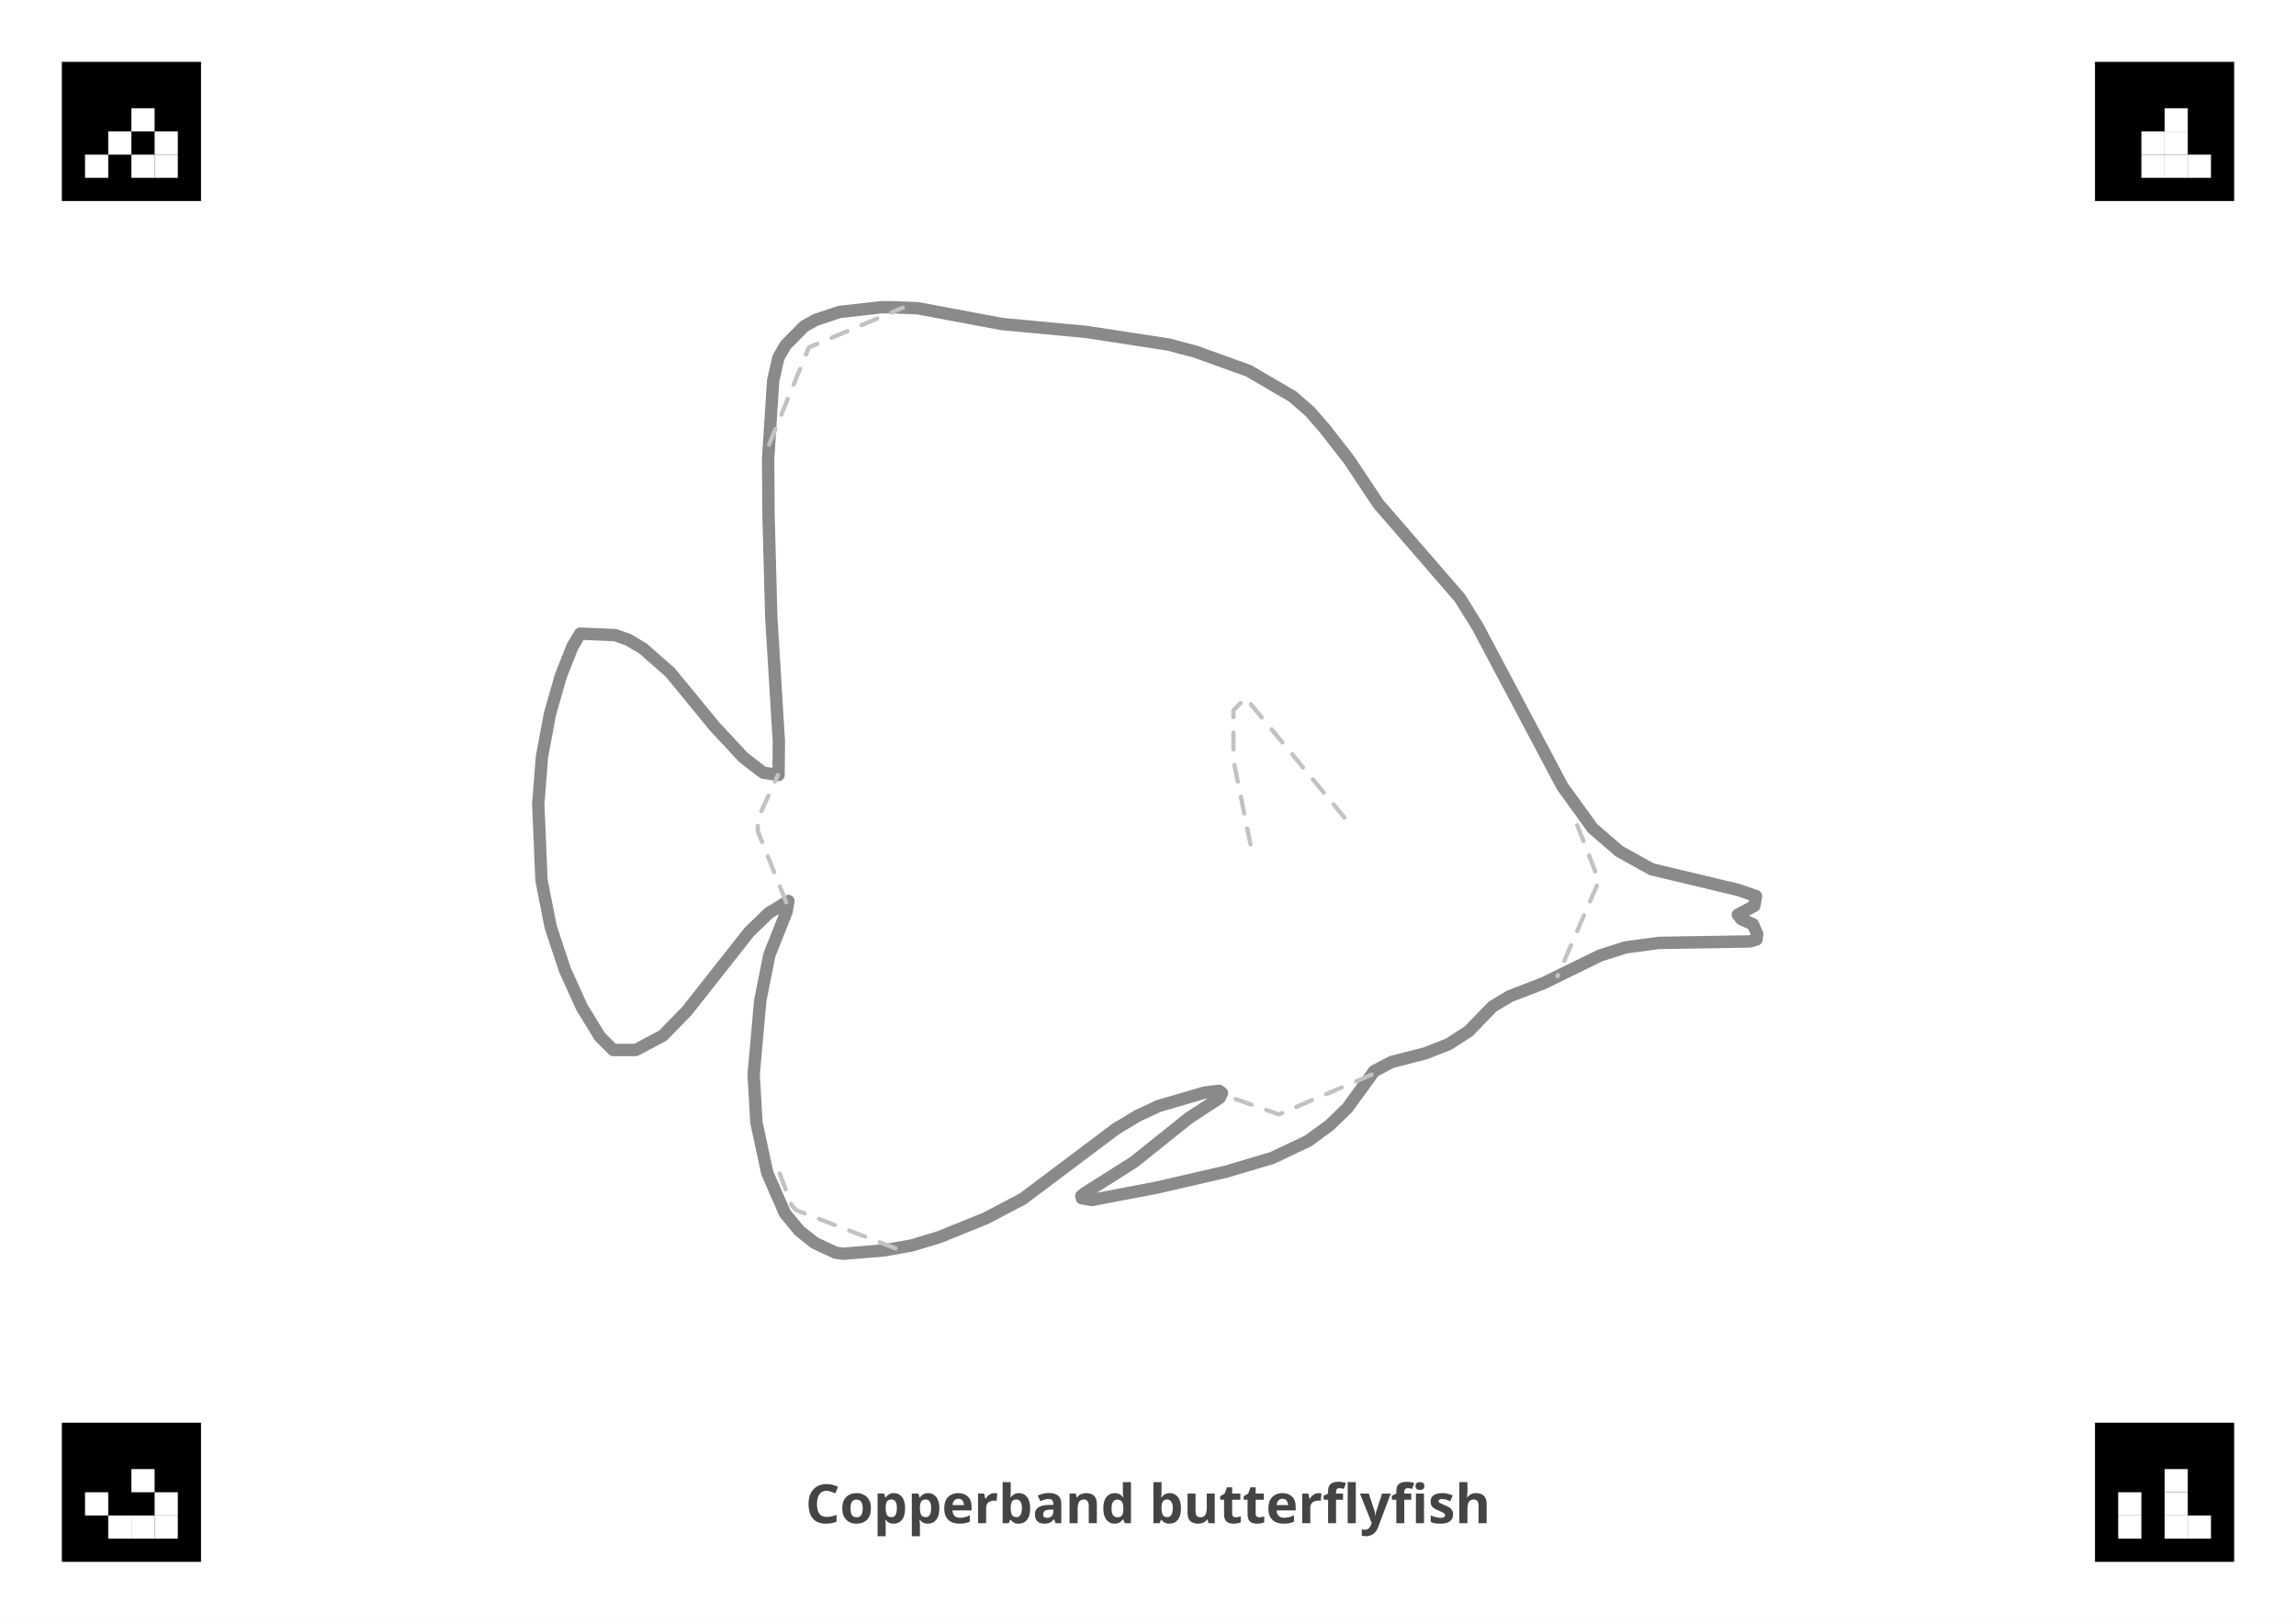
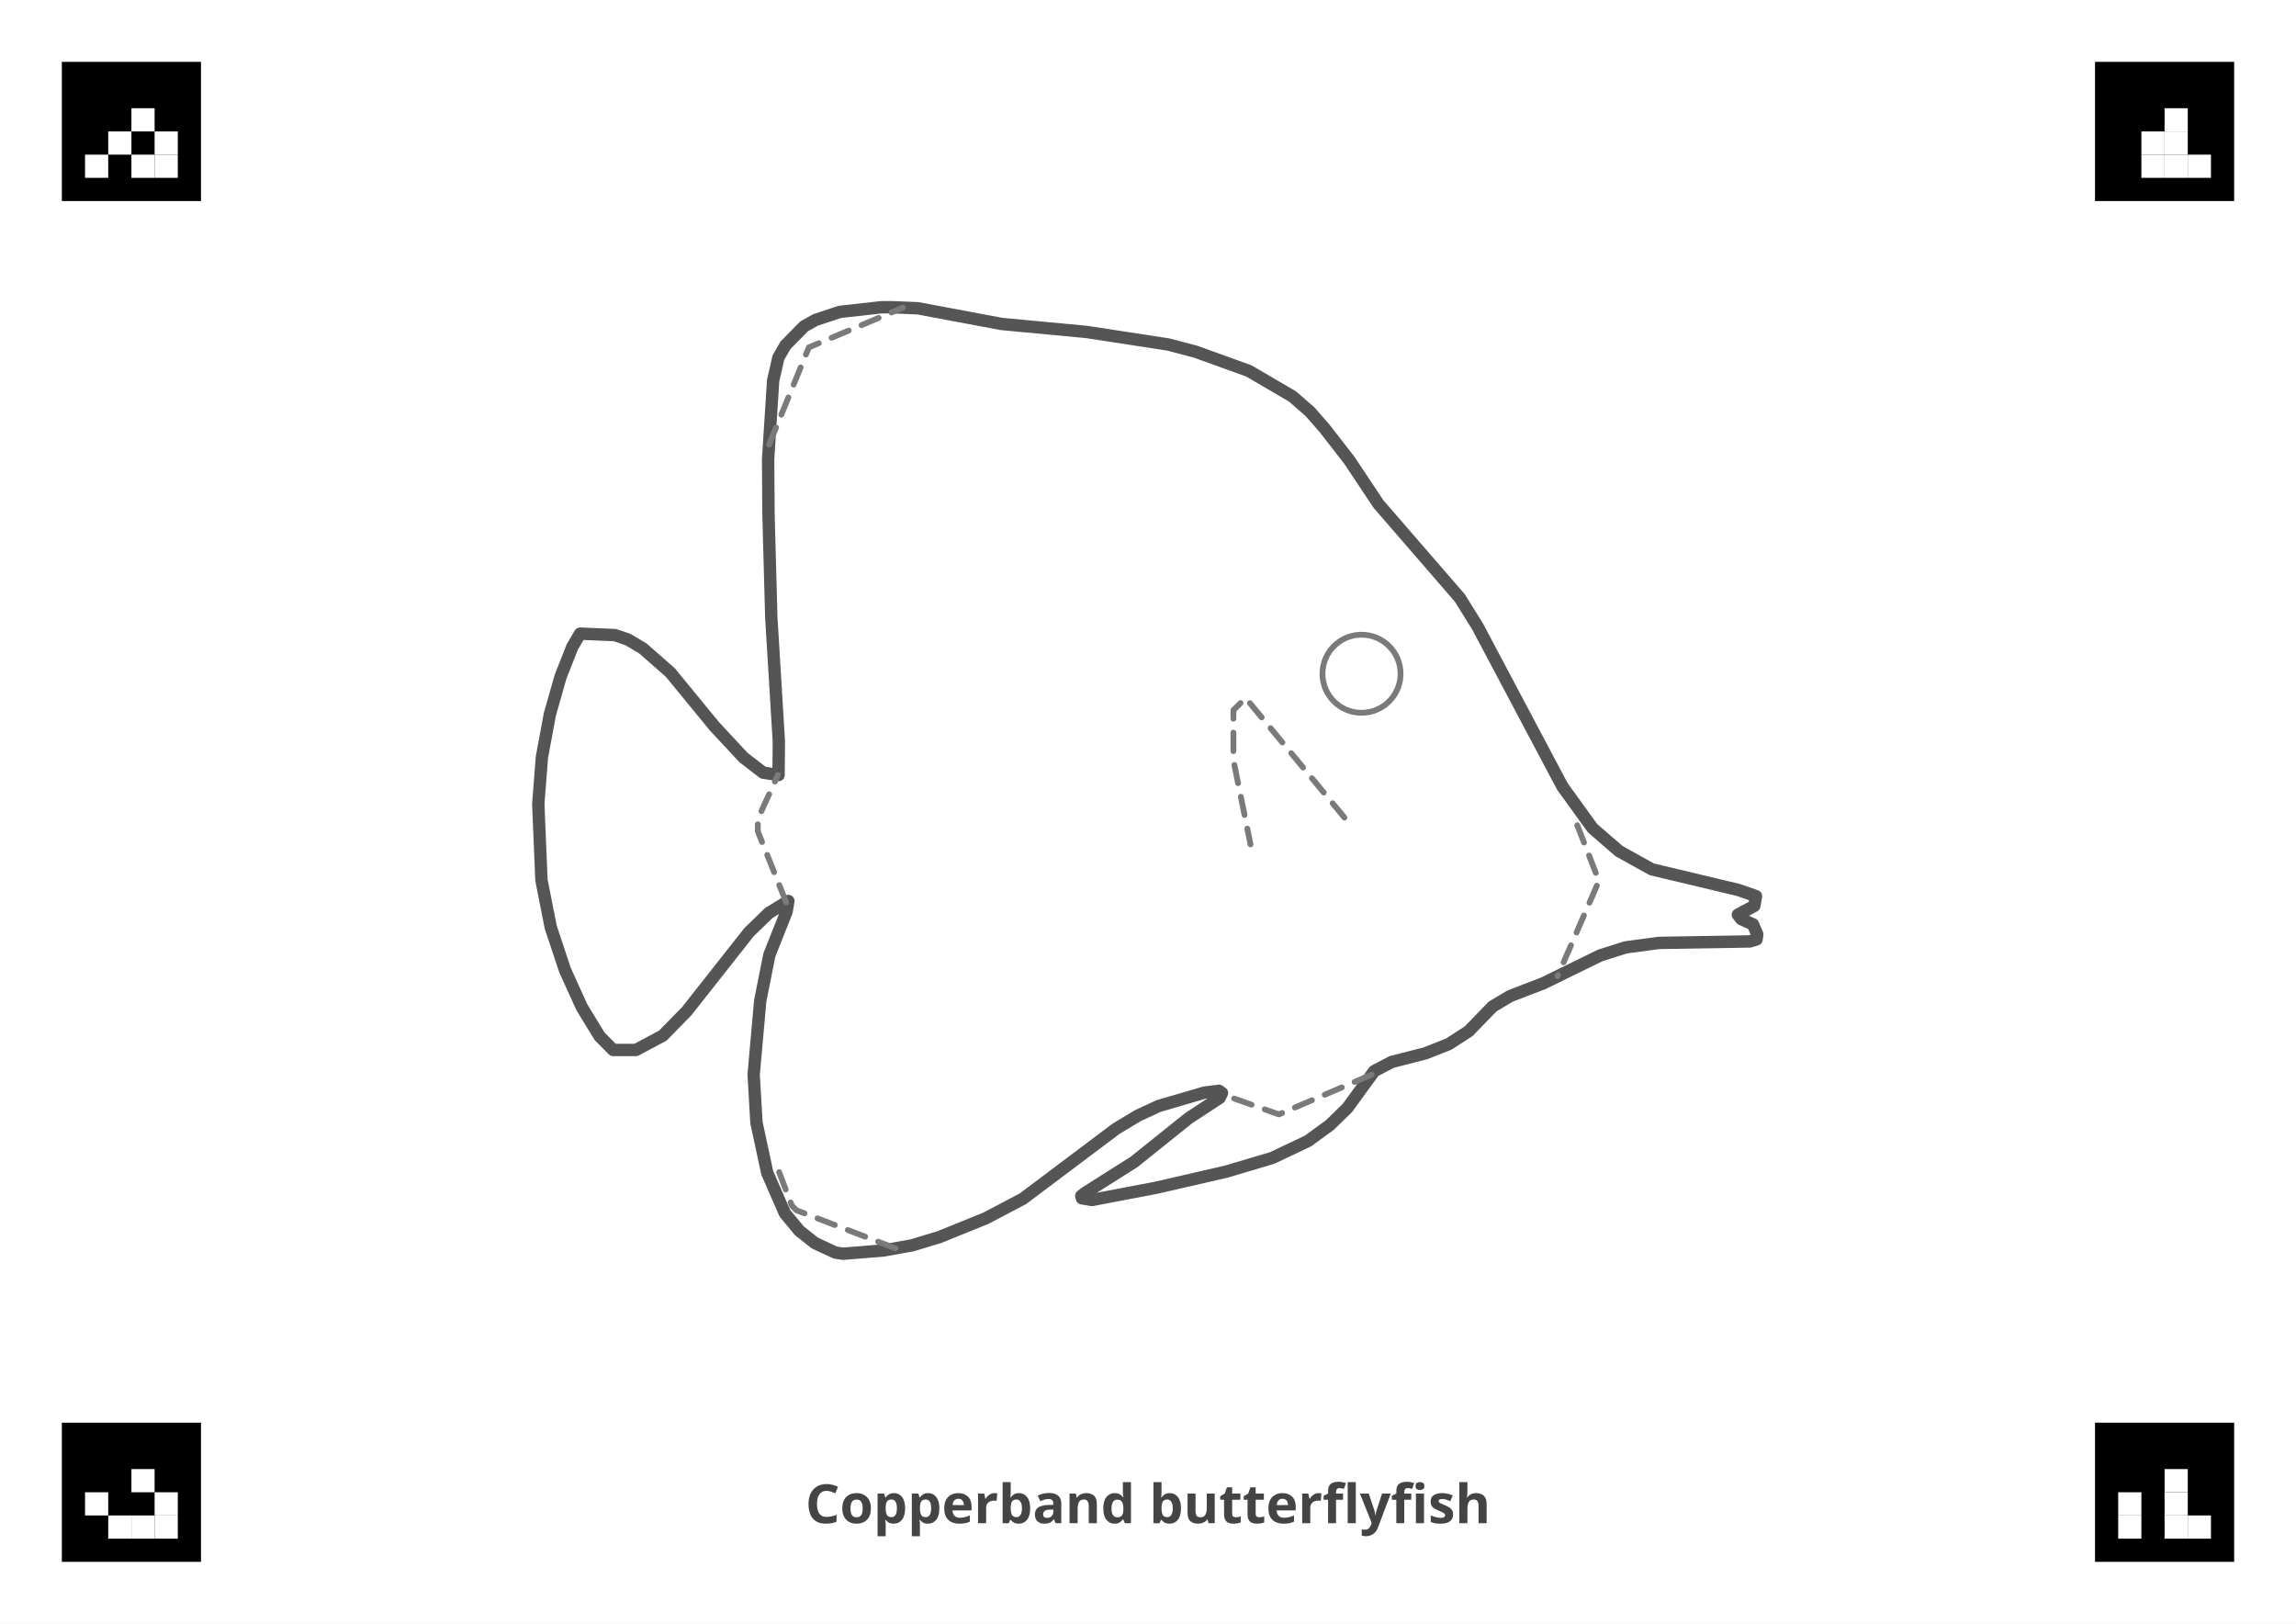
<svg xmlns="http://www.w3.org/2000/svg" width="297mm" height="210mm" viewBox="0 0 297 210">
  <rect width="297" height="210" fill="#fff" />
  <rect x="8" y="8" width="18" height="18" fill="#000" />
  <rect x="17.00" y="14.00" width="3" height="3" fill="#fff" />
  <rect x="14.00" y="17.00" width="3" height="3" fill="#fff" />
  <rect x="20.00" y="17.00" width="3" height="3" fill="#fff" />
  <rect x="11.00" y="20.00" width="3" height="3" fill="#fff" />
  <rect x="17.00" y="20.00" width="3" height="3" fill="#fff" />
  <rect x="20.00" y="20.00" width="3" height="3" fill="#fff" />
  <rect x="271" y="8" width="18" height="18" fill="#000" />
  <rect x="280.00" y="14.00" width="3" height="3" fill="#fff" />
  <rect x="277.00" y="17.00" width="3" height="3" fill="#fff" />
  <rect x="280.00" y="17.00" width="3" height="3" fill="#fff" />
  <rect x="277.00" y="20.00" width="3" height="3" fill="#fff" />
  <rect x="280.00" y="20.00" width="3" height="3" fill="#fff" />
  <rect x="283.00" y="20.00" width="3" height="3" fill="#fff" />
  <rect x="8" y="184" width="18" height="18" fill="#000" />
  <rect x="17.00" y="190.00" width="3" height="3" fill="#fff" />
  <rect x="11.00" y="193.00" width="3" height="3" fill="#fff" />
  <rect x="20.00" y="193.00" width="3" height="3" fill="#fff" />
  <rect x="14.00" y="196.00" width="3" height="3" fill="#fff" />
  <rect x="17.00" y="196.00" width="3" height="3" fill="#fff" />
  <rect x="20.00" y="196.00" width="3" height="3" fill="#fff" />
  <rect x="271" y="184" width="18" height="18" fill="#000" />
  <rect x="280.00" y="190.00" width="3" height="3" fill="#fff" />
  <rect x="274.00" y="193.00" width="3" height="3" fill="#fff" />
  <rect x="280.00" y="193.00" width="3" height="3" fill="#fff" />
  <rect x="274.00" y="196.00" width="3" height="3" fill="#fff" />
  <rect x="280.00" y="196.00" width="3" height="3" fill="#fff" />
  <rect x="283.00" y="196.00" width="3" height="3" fill="#fff" />
-   <path d="M115.26 39.73 L118.73 39.87 L129.56 41.90 L140.53 42.93 L151.15 44.56 L154.67 45.49 L161.54 47.97 L167.20 51.28 L169.46 53.25 L171.36 55.43 L174.54 59.52 L178.30 65.17 L188.84 77.34 L191.13 81.02 L202.10 101.71 L206.00 107.11 L209.43 110.08 L213.66 112.43 L224.86 115.10 L227.15 115.90 L226.93 117.16 L224.80 118.30 L225.24 118.87 L226.76 119.55 L227.31 120.84 L227.22 121.50 L226.36 121.76 L214.59 121.95 L210.28 122.53 L207.00 123.57 L199.64 127.17 L195.33 128.83 L193.07 130.18 L189.98 133.37 L187.38 135.05 L184.38 136.23 L180.02 137.35 L177.76 138.53 L174.29 143.30 L172.03 145.50 L169.21 147.56 L164.58 149.76 L158.66 151.52 L149.54 153.62 L141.24 155.20 L139.95 154.98 L139.87 154.67 L140.40 154.26 L146.68 150.29 L153.77 144.61 L157.77 141.99 L158.07 141.36 L157.69 141.08 L155.81 141.31 L149.86 143.05 L147.21 144.28 L144.35 146.00 L132.32 155.04 L127.55 157.55 L121.51 160.00 L117.96 161.07 L114.33 161.72 L109.09 162.15 L108.08 162.01 L105.41 160.77 L103.40 159.18 L101.53 156.92 L99.25 151.70 L97.85 145.18 L97.49 138.98 L98.34 129.44 L99.52 123.51 L101.75 117.90 L101.98 116.53 L99.44 118.09 L96.89 120.56 L88.84 130.77 L85.74 133.94 L82.25 135.80 L79.32 135.80 L77.57 134.04 L75.26 130.26 L73.08 125.45 L71.24 119.91 L70.04 113.83 L69.63 104.00 L70.10 97.92 L71.13 92.38 L72.52 87.50 L74.03 83.67 L75.04 81.95 L79.54 82.14 L81.24 82.72 L83.19 83.89 L86.71 86.98 L92.42 93.94 L96.19 97.99 L98.72 99.93 L100.71 100.24 L100.75 95.92 L99.77 79.83 L99.41 66.58 L99.36 59.39 L100.01 49.23 L100.69 46.25 L101.61 44.65 L104.02 42.20 L105.52 41.37 L108.63 40.34 L113.98 39.74 Z" fill="#fff" stroke="#8a8a8a" stroke-width="1.6" stroke-linejoin="round" />
-   <path d="M204.03 106.73 L206.83 113.93 L202.23 124.53 L201.47 126.27" fill="none" stroke="#c2c2c2" stroke-width="0.55" stroke-dasharray="2.2 2" stroke-linecap="round" stroke-linejoin="round" />
-   <path d="M177.43 138.99 L175.23 139.93 L165.43 144.13 L159.23 141.93 L158.01 141.50" fill="none" stroke="#c2c2c2" stroke-width="0.55" stroke-dasharray="2.2 2" stroke-linecap="round" stroke-linejoin="round" />
-   <path d="M115.83 161.45 L113.43 160.53 L103.03 156.53 L102.43 155.93 L100.23 150.13" fill="none" stroke="#c2c2c2" stroke-width="0.55" stroke-dasharray="2.2 2" stroke-linecap="round" stroke-linejoin="round" />
-   <path d="M101.70 116.70 L101.23 115.53 L98.03 107.53 L98.03 105.93 L100.03 101.53 L100.62 100.23" fill="none" stroke="#c2c2c2" stroke-width="0.55" stroke-dasharray="2.2 2" stroke-linecap="round" stroke-linejoin="round" />
-   <path d="M99.48 57.52 L101.03 53.73 L104.63 44.93 L113.63 41.13 L116.80 39.79" fill="none" stroke="#c2c2c2" stroke-width="0.55" stroke-dasharray="2.2 2" stroke-linecap="round" stroke-linejoin="round" />
-   <path d="M173.91 105.74 L161.13 90.27 L159.55 91.85 L159.55 98.32 L161.76 109.21" fill="none" stroke="#c2c2c2" stroke-width="0.55" stroke-dasharray="2.2 2" stroke-linecap="round" stroke-linejoin="round" />
-   <text x="148.5" y="197" text-anchor="middle" font-family="Segoe UI, sans-serif" font-size="7" font-weight="600" fill="#444">Copperband butterflyfish</text>
+   <path d="M115.26 39.73 L118.73 39.87 L129.56 41.90 L140.53 42.93 L151.15 44.56 L154.67 45.49 L161.54 47.97 L167.20 51.28 L169.46 53.25 L171.36 55.43 L174.54 59.52 L178.30 65.17 L188.84 77.34 L191.13 81.02 L202.10 101.71 L206.00 107.11 L209.43 110.08 L213.66 112.43 L224.86 115.10 L227.15 115.90 L226.93 117.16 L224.80 118.30 L225.24 118.87 L226.76 119.55 L227.31 120.84 L227.22 121.50 L226.36 121.76 L214.59 121.95 L210.28 122.53 L207.00 123.57 L199.64 127.17 L195.33 128.83 L193.07 130.18 L189.98 133.37 L187.38 135.05 L184.38 136.23 L180.02 137.35 L177.76 138.53 L174.29 143.30 L172.03 145.50 L169.21 147.56 L164.58 149.76 L158.66 151.52 L149.54 153.62 L141.24 155.20 L139.95 154.98 L139.87 154.67 L140.40 154.26 L146.68 150.29 L153.77 144.61 L157.77 141.99 L158.07 141.36 L157.69 141.08 L155.81 141.31 L149.86 143.05 L147.21 144.28 L144.35 146.00 L132.32 155.04 L127.55 157.55 L121.51 160.00 L117.96 161.07 L114.33 161.72 L109.09 162.15 L108.08 162.01 L105.41 160.77 L103.40 159.18 L101.53 156.92 L99.25 151.70 L97.85 145.18 L97.49 138.98 L98.34 129.44 L99.52 123.51 L101.75 117.90 L101.98 116.53 L99.44 118.09 L96.89 120.56 L88.84 130.77 L85.74 133.94 L82.25 135.80 L79.32 135.80 L77.57 134.04 L75.26 130.26 L73.08 125.45 L71.24 119.91 L70.04 113.83 L69.63 104.00 L70.10 97.92 L71.13 92.38 L72.52 87.50 L74.03 83.67 L75.04 81.95 L79.54 82.14 L81.24 82.72 L83.19 83.89 L86.71 86.98 L92.42 93.94 L96.19 97.99 L98.72 99.93 L100.71 100.24 L100.75 95.92 L99.77 79.83 L99.41 66.58 L99.36 59.39 L100.01 49.23 L100.69 46.25 L101.61 44.65 L104.02 42.20 L105.52 41.37 L108.63 40.34 L113.98 39.74 Z" fill="#fff" stroke="#555" stroke-width="1.6" stroke-linejoin="round" />
+   <path d="M204.03 106.73 L206.83 113.93 L202.23 124.53 L201.47 126.27" fill="none" stroke="#7a7a7a" stroke-width="0.75" stroke-dasharray="2.40 1.80" stroke-linecap="round" stroke-linejoin="round" />
+   <path d="M177.43 138.99 L175.23 139.93 L165.43 144.13 L159.23 141.93 L158.01 141.50" fill="none" stroke="#7a7a7a" stroke-width="0.75" stroke-dasharray="2.40 1.80" stroke-linecap="round" stroke-linejoin="round" />
+   <path d="M115.83 161.45 L113.43 160.53 L103.03 156.53 L102.43 155.93 L100.23 150.13" fill="none" stroke="#7a7a7a" stroke-width="0.75" stroke-dasharray="2.40 1.80" stroke-linecap="round" stroke-linejoin="round" />
+   <path d="M101.70 116.70 L101.23 115.53 L98.03 107.53 L98.03 105.93 L100.03 101.53 L100.62 100.23" fill="none" stroke="#7a7a7a" stroke-width="0.75" stroke-dasharray="2.40 1.80" stroke-linecap="round" stroke-linejoin="round" />
+   <path d="M99.48 57.52 L101.03 53.73 L104.63 44.93 L113.63 41.13 L116.80 39.79" fill="none" stroke="#7a7a7a" stroke-width="0.75" stroke-dasharray="2.40 1.80" stroke-linecap="round" stroke-linejoin="round" />
+   <path d="M173.91 105.74 L161.13 90.27 L159.55 91.85 L159.55 98.32 L161.76 109.21" fill="none" stroke="#7a7a7a" stroke-width="0.75" stroke-dasharray="2.40 1.80" stroke-linecap="round" stroke-linejoin="round" />
+   <circle cx="176.12" cy="87.14" r="5.05" fill="none" stroke="#7a7a7a" stroke-width="0.75" />
+   <text x="148.5" y="197" text-anchor="middle" font-family="Segoe UI, sans-serif" font-size="7.0" font-weight="600" fill="#444">Copperband butterflyfish</text>
</svg>
